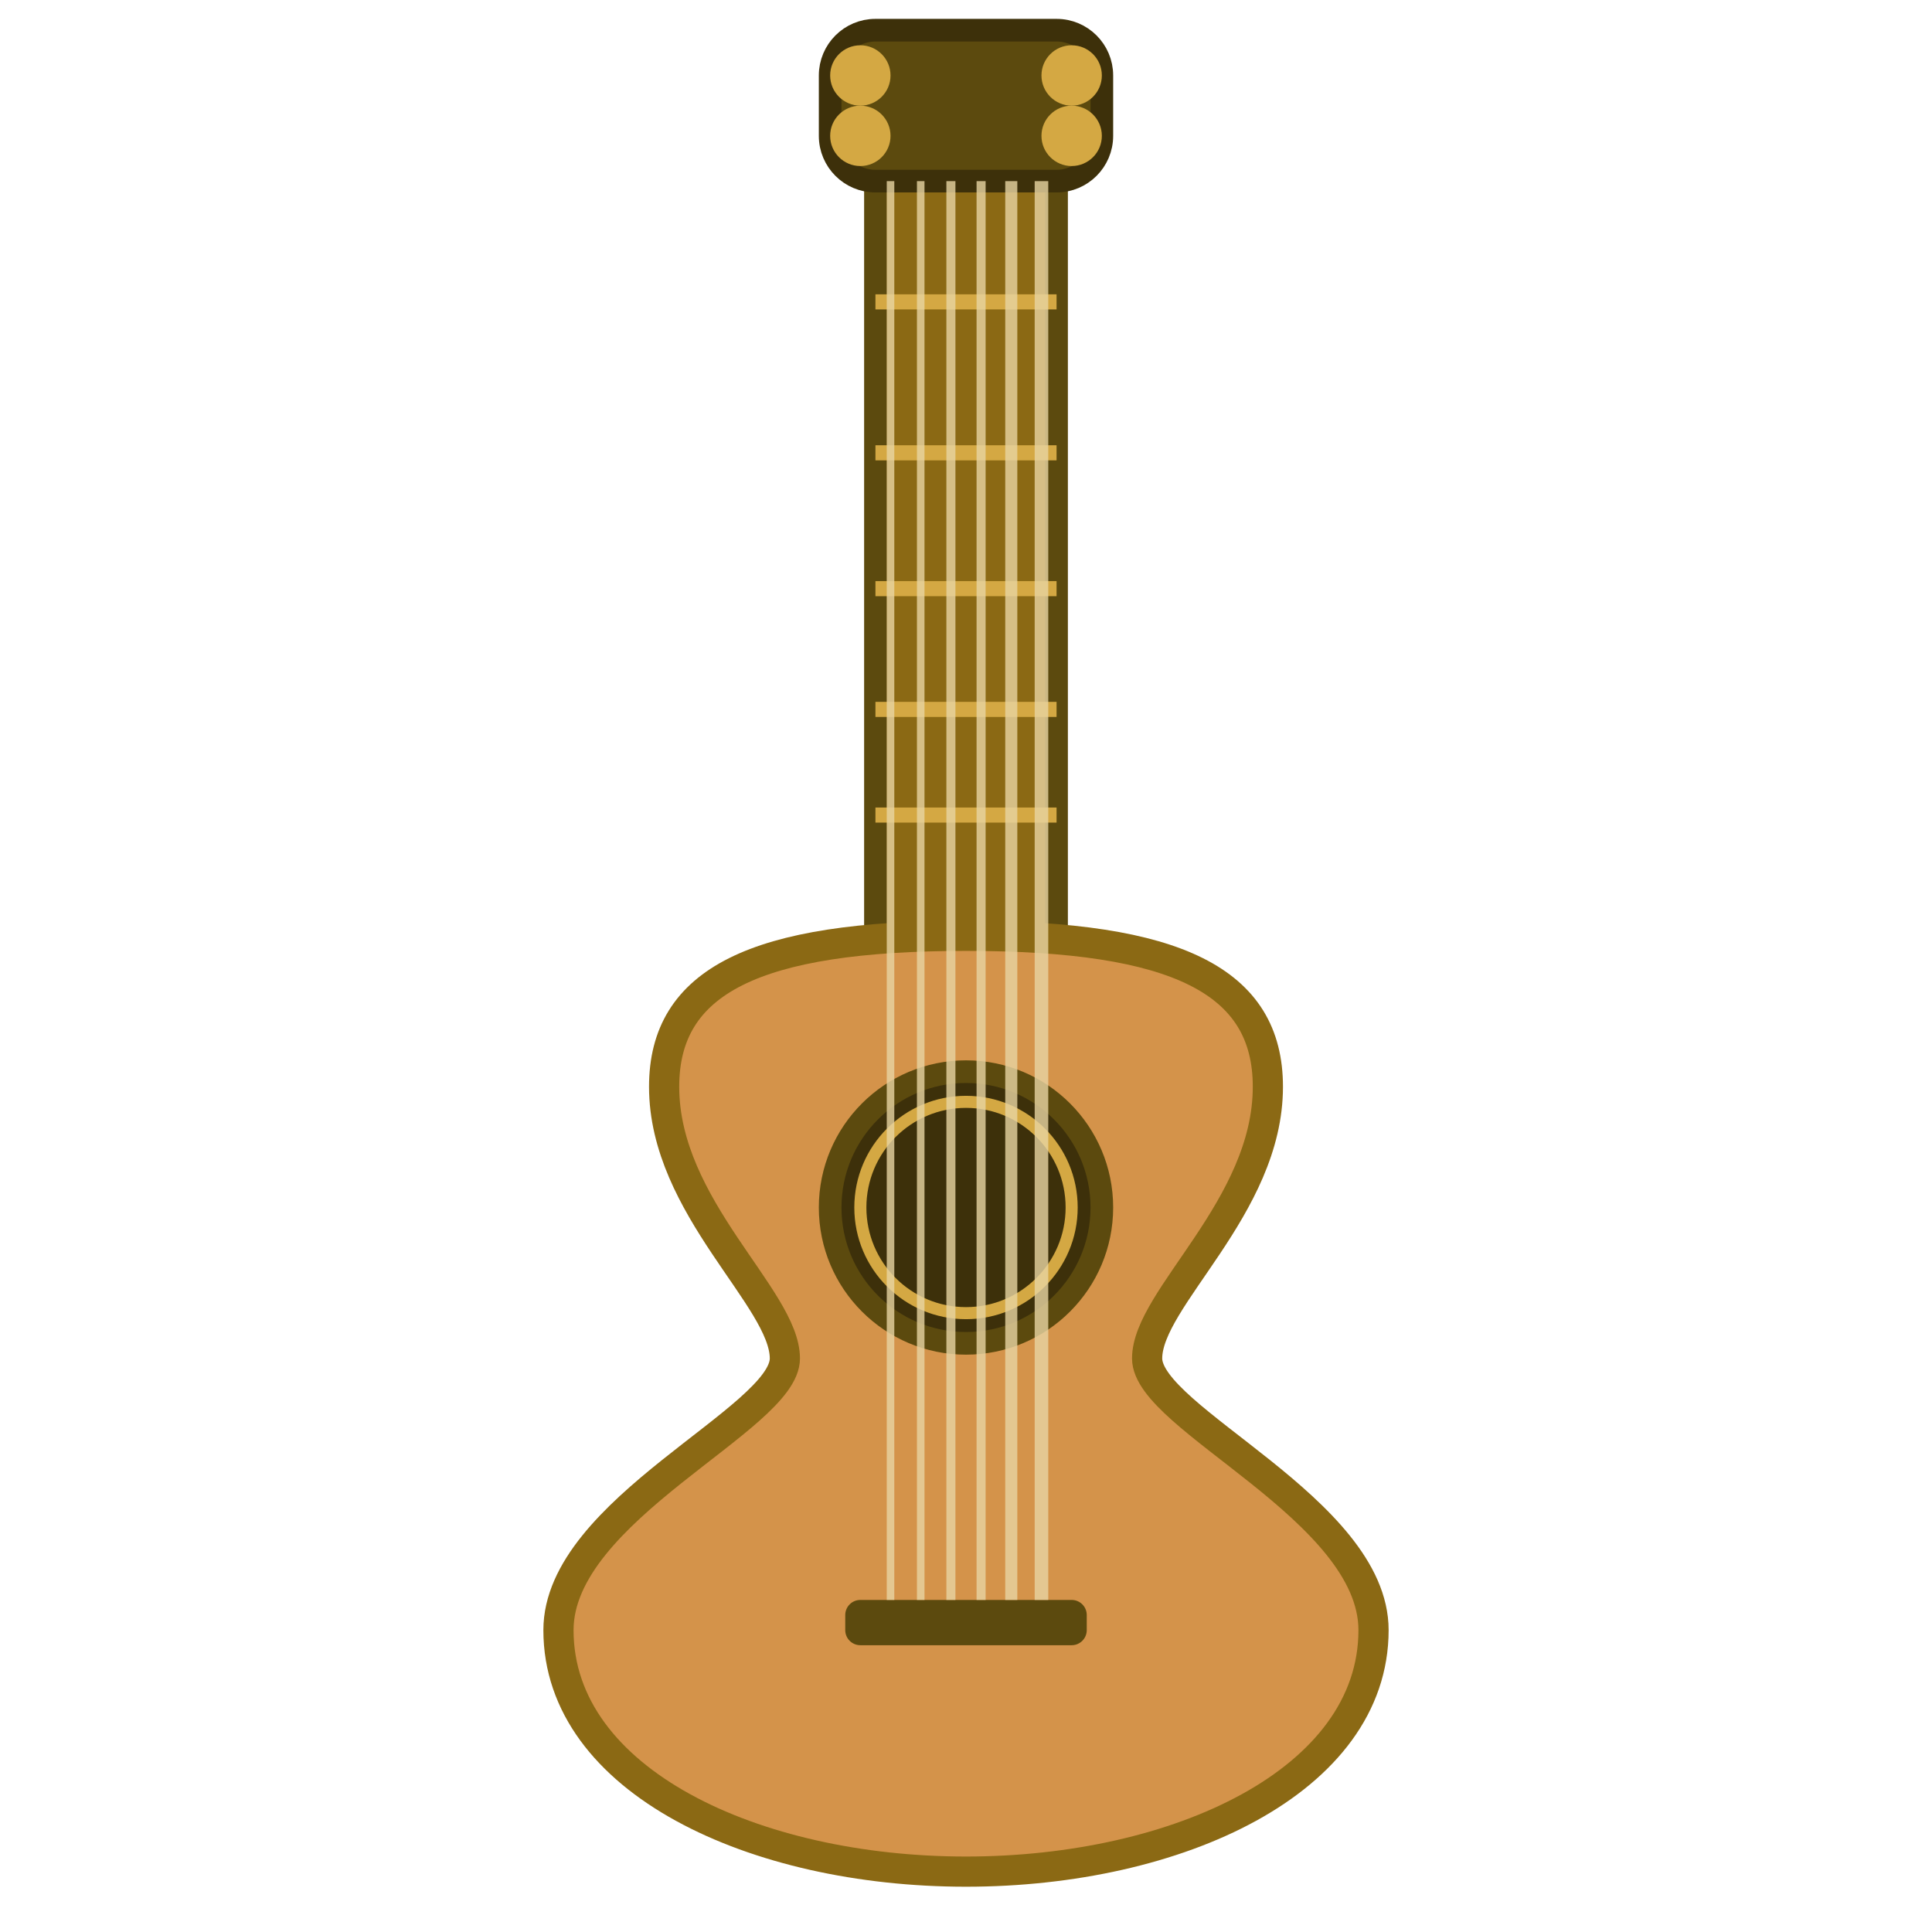
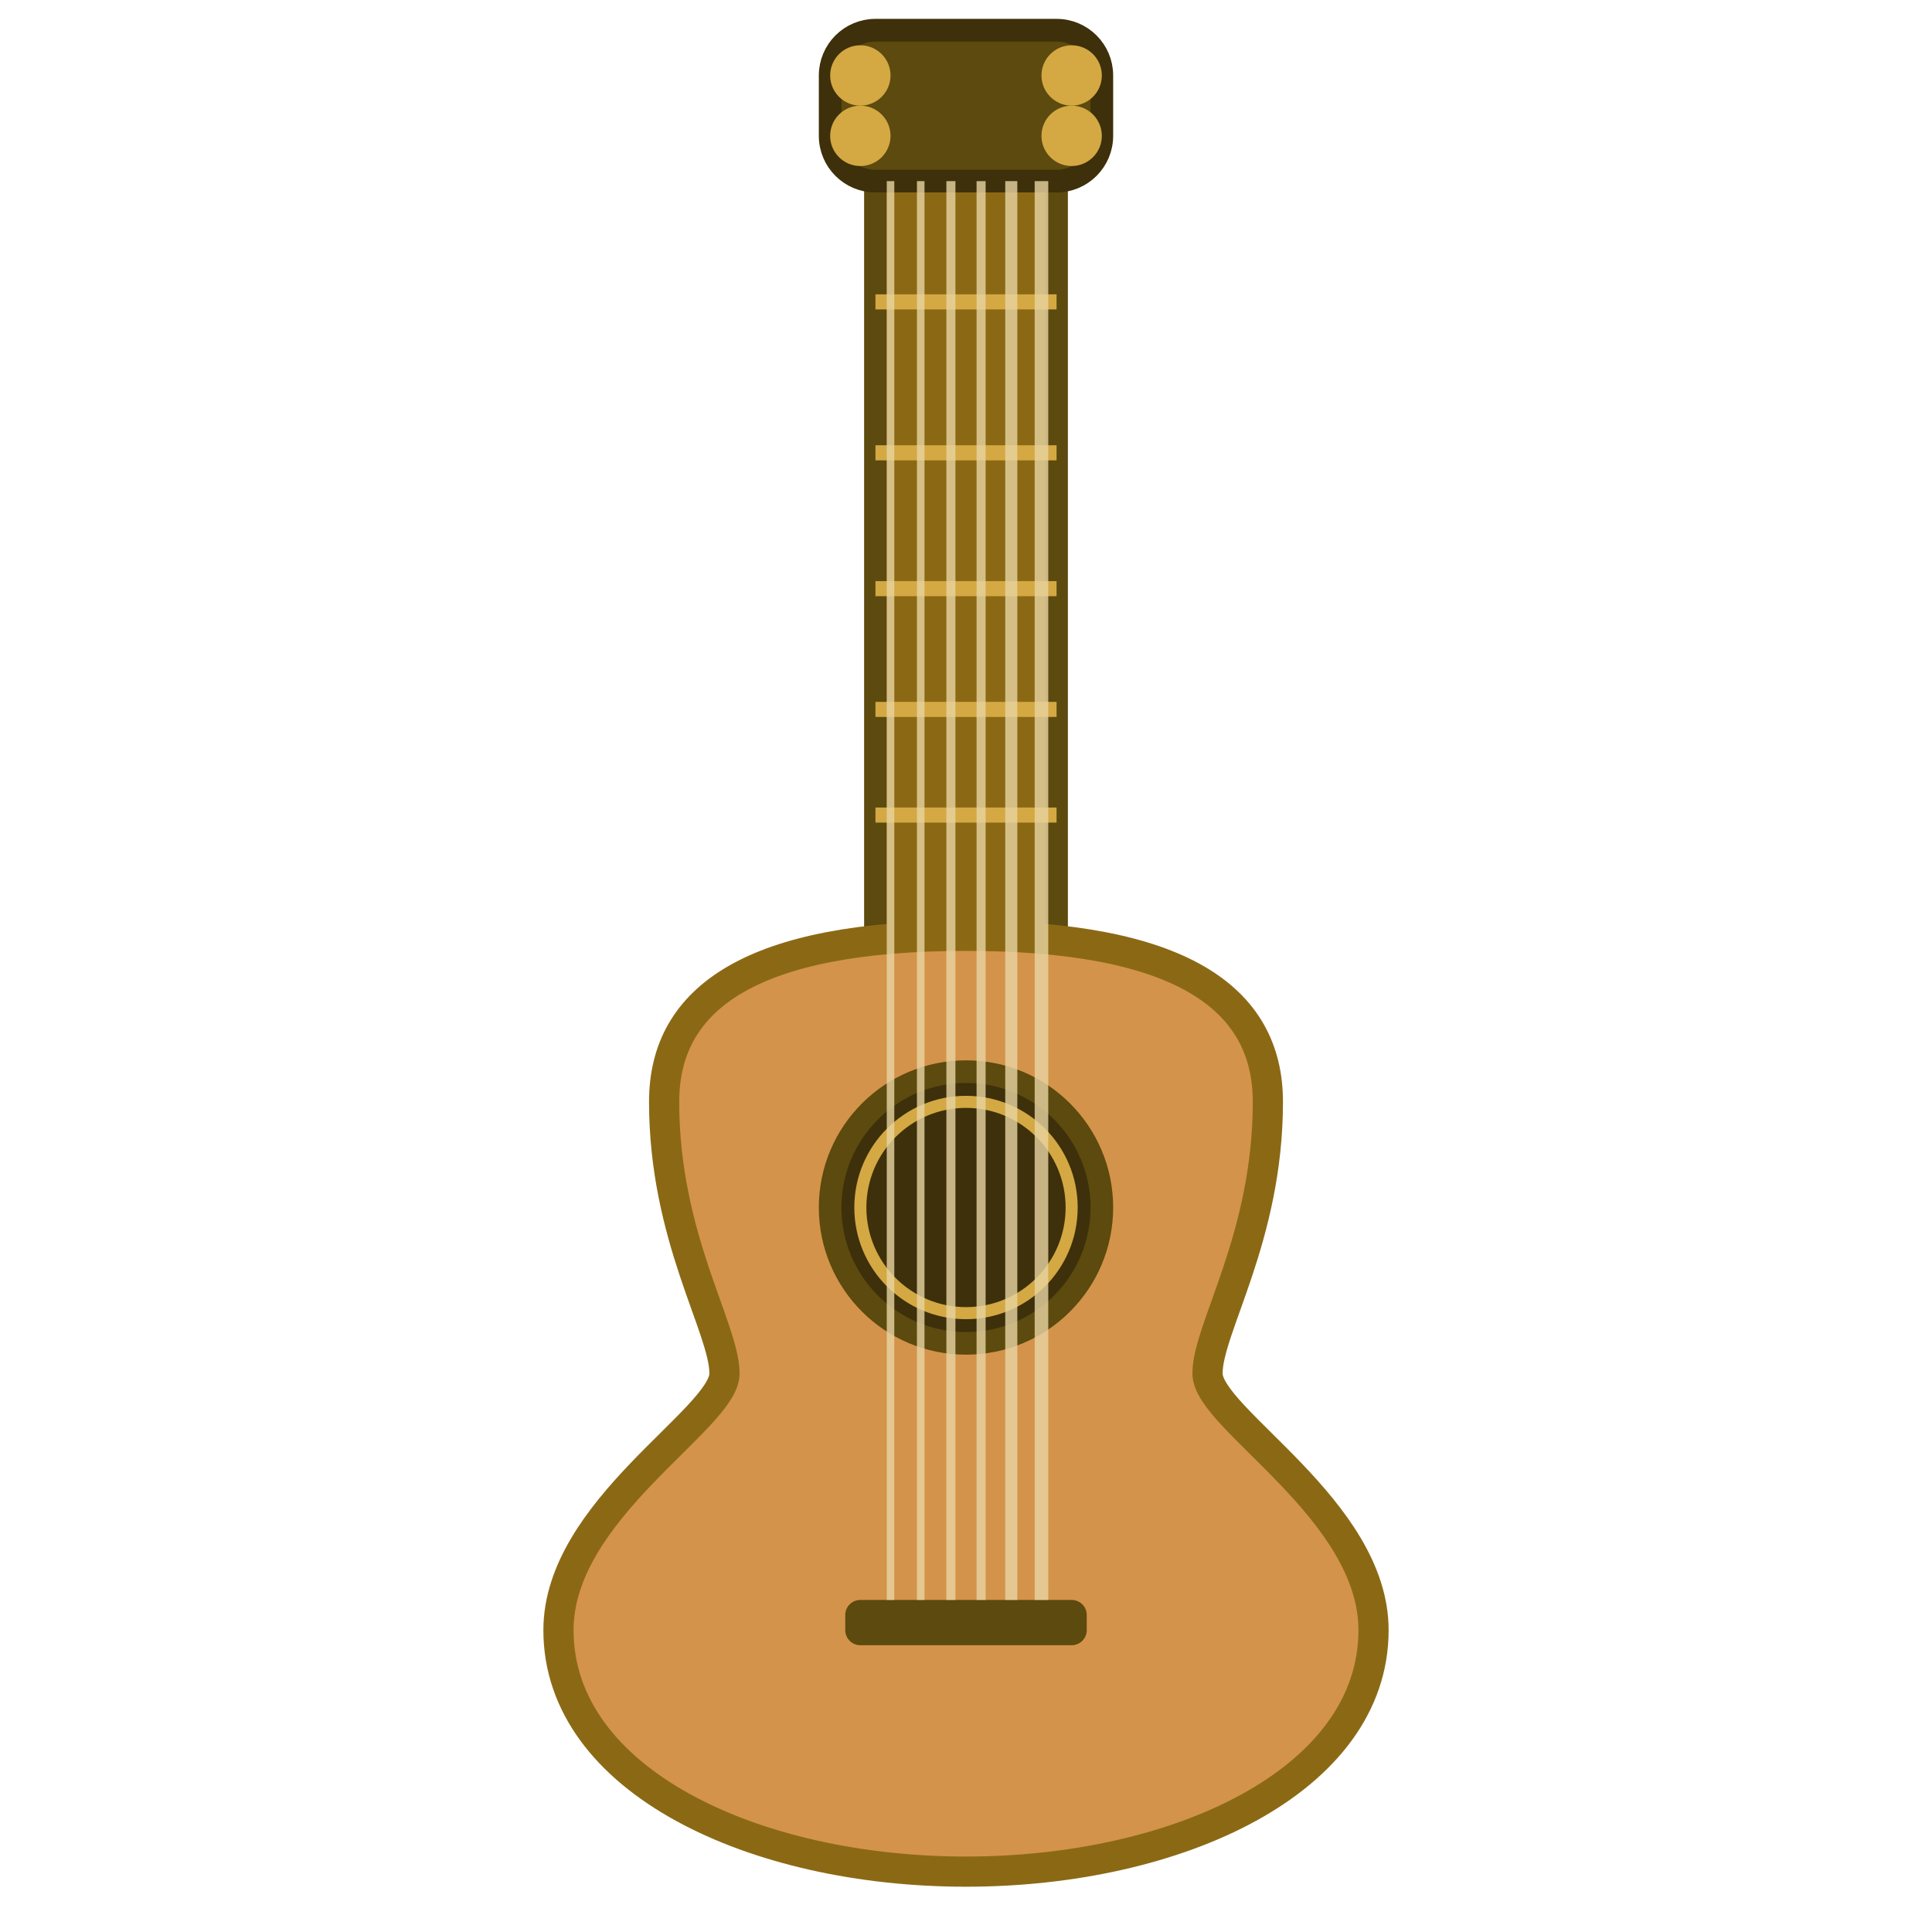
<svg xmlns="http://www.w3.org/2000/svg" viewBox="0 0 128 128" width="128" height="128">
  <rect x="58" y="8" width="12" height="60" rx="2" fill="#8B6914" stroke="#5C4A0E" stroke-width="1.5" />
  <line x1="58" y1="20" x2="70" y2="20" stroke="#D4A843" stroke-width="1" />
  <line x1="58" y1="30" x2="70" y2="30" stroke="#D4A843" stroke-width="1" />
  <line x1="58" y1="39" x2="70" y2="39" stroke="#D4A843" stroke-width="1" />
  <line x1="58" y1="47" x2="70" y2="47" stroke="#D4A843" stroke-width="1" />
  <line x1="58" y1="54" x2="70" y2="54" stroke="#D4A843" stroke-width="1" />
  <rect x="55" y="2" width="18" height="10" rx="3" fill="#5C4A0E" stroke="#3D300A" stroke-width="1.5" />
  <circle cx="57" cy="5" r="2" fill="#D4A843" />
  <circle cx="57" cy="9" r="2" fill="#D4A843" />
  <circle cx="71" cy="5" r="2" fill="#D4A843" />
  <circle cx="71" cy="9" r="2" fill="#D4A843" />
-   <path d="     M 64 62     C 78 62, 84 65, 84 72     C 84 80, 76 86, 76 90     C 76 94, 91 100, 91 108     C 91 118, 78 124, 64 124     C 50 124, 37 118, 37 108     C 37 100, 52 94, 52 90     C 52 86, 44 80, 44 72     C 44 65, 50 62, 64 62 Z   " fill="#D4934A" stroke="#8B6914" stroke-width="2" />
+   <path d="     M 64 62     C 78 62, 84 66, 84 73     C 84 82, 80 88, 80 91     C 80 94, 91 100, 91 108     C 91 118, 78 124, 64 124     C 50 124, 37 118, 37 108     C 37 100, 48 94, 48 91     C 48 88, 44 82, 44 73     C 44 66, 50 62, 64 62 Z   " fill="#D4934A" stroke="#8B6914" stroke-width="2" />
  <circle cx="64" cy="80" r="9" fill="#3D300A" stroke="#5C4A0E" stroke-width="1.5" />
  <circle cx="64" cy="80" r="7" fill="none" stroke="#D4A843" stroke-width="0.8" />
  <rect x="56" y="106" width="16" height="3" rx="1" fill="#5C4A0E" />
  <line x1="59" y1="12" x2="59" y2="106" stroke="#E8D5A3" stroke-width="0.5" opacity="0.8" />
  <line x1="61" y1="12" x2="61" y2="106" stroke="#E8D5A3" stroke-width="0.5" opacity="0.8" />
  <line x1="63" y1="12" x2="63" y2="106" stroke="#E8D5A3" stroke-width="0.6" opacity="0.8" />
  <line x1="65" y1="12" x2="65" y2="106" stroke="#E8D5A3" stroke-width="0.6" opacity="0.8" />
  <line x1="67" y1="12" x2="67" y2="106" stroke="#E8D5A3" stroke-width="0.8" opacity="0.8" />
  <line x1="69" y1="12" x2="69" y2="106" stroke="#E8D5A3" stroke-width="0.9" opacity="0.8" />
</svg>
